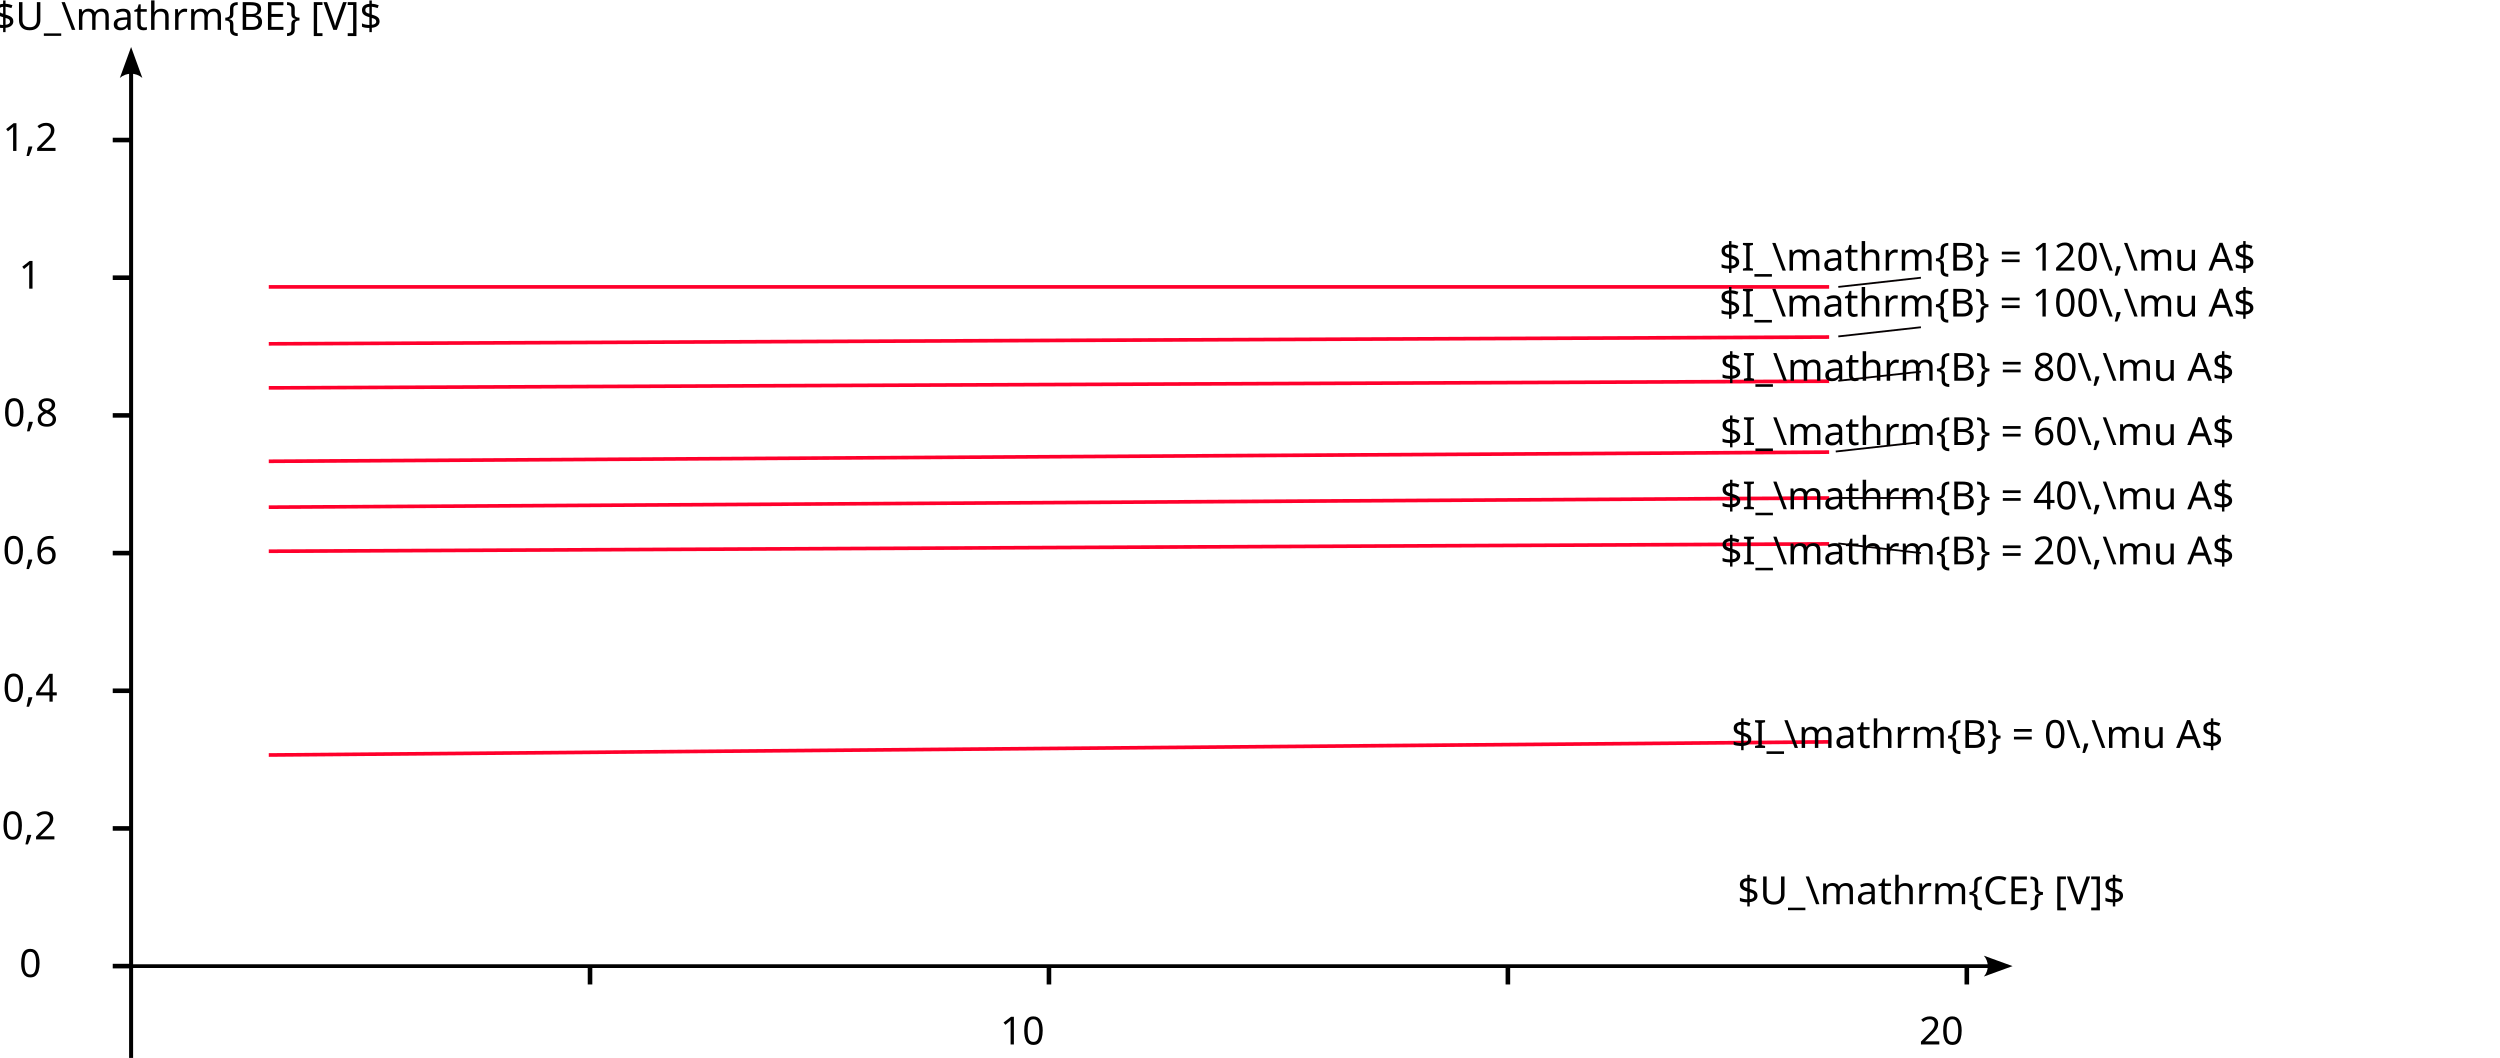
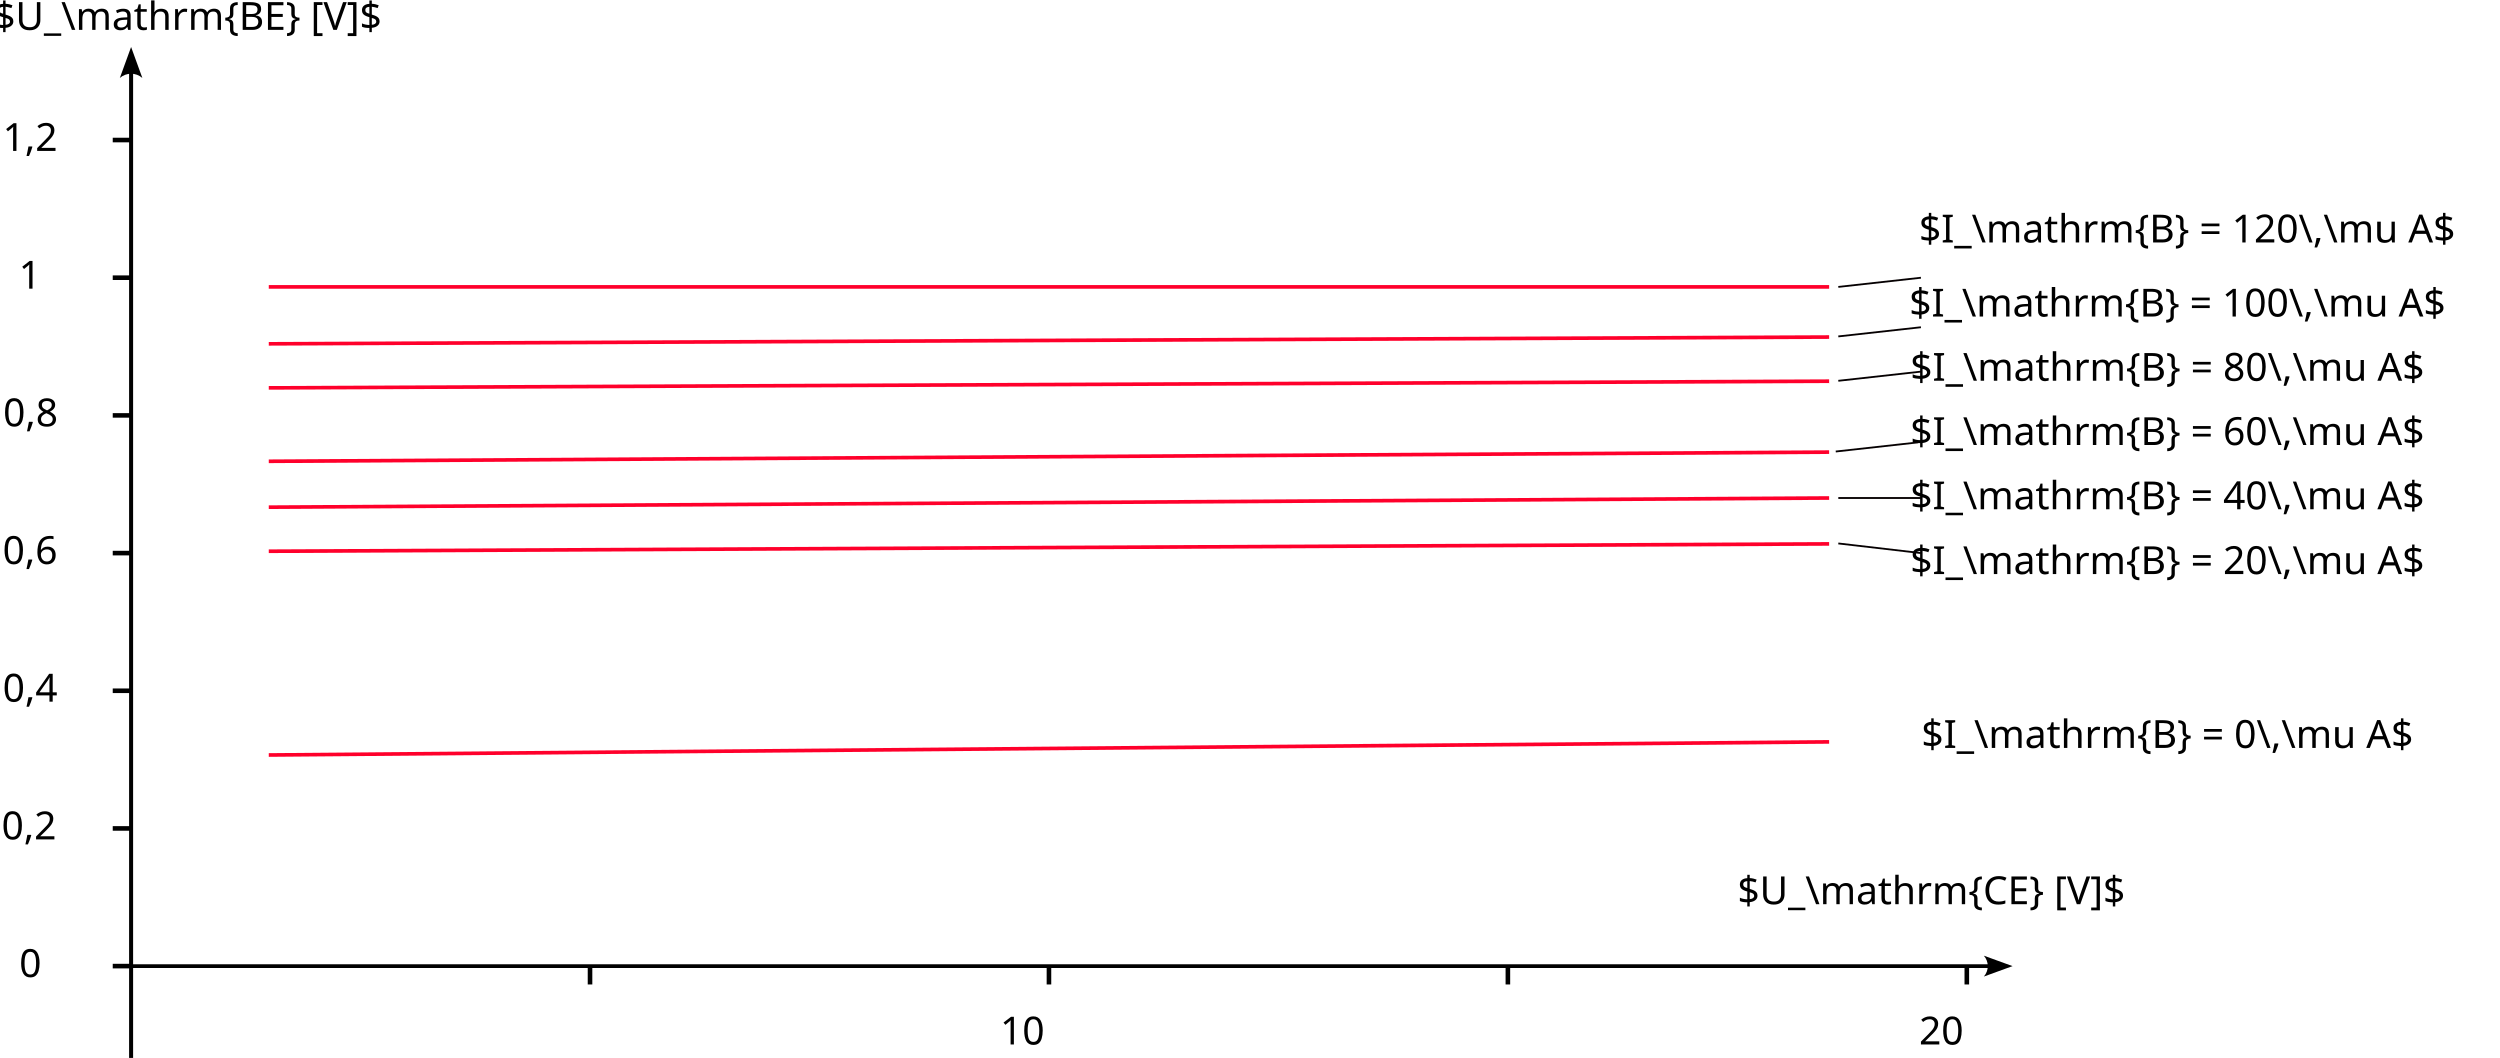
<svg xmlns="http://www.w3.org/2000/svg" width="272.374mm" height="115.258mm" viewBox="0 0 272.374 115.258" version="1.1" id="svg1" xml:space="preserve">
  <defs id="defs1">
    <marker style="overflow:visible" id="ConcaveTriangle" refX="0" refY="0" orient="auto-start-reverse" markerWidth="1" markerHeight="1" viewBox="0 0 1 1" preserveAspectRatio="xMidYMid">
      <path transform="scale(0.7)" d="M -2,-4 9,0 -2,4 c 2,-2.33 2,-5.66 0,-8 z" style="fill:context-stroke;fill-rule:evenodd;stroke:none" id="path7" />
    </marker>
    <rect x="472.753" y="422.85" width="41.78" height="21.92" id="rect26" />
  </defs>
  <g id="layer1" transform="translate(4.282765,-29.74231)">
    <text xml:space="preserve" transform="scale(0.2645833)" id="text26" style="font-size:16px;line-height:22.677px;font-family:sans-serif;-inkscape-font-specification:sans-serif;text-align:center;letter-spacing:0px;word-spacing:0px;white-space:pre;shape-inside:url(#rect26);display:inline;fill:none;fill-opacity:1;fill-rule:evenodd;stroke:#000000;stroke-width:0.945;stroke-linejoin:round;stroke-miterlimit:0;stroke-dasharray:none;stroke-opacity:1" />
    <g id="use30-1-4-2" transform="matrix(0.5157616,0,0,0.5157616,65.61624,5.738945)">
      <path style="fill:#000000;fill-rule:evenodd;stroke:#000000;stroke-width:0.849;stroke-linejoin:round;stroke-miterlimit:0;stroke-dasharray:none;marker-start:url(#ConcaveTriangle)" d="M -107.833,61.815 V 270.011" id="path1" />
      <path style="fill:#000000;fill-rule:evenodd;stroke:#000000;stroke-width:0.787;stroke-linejoin:round;stroke-miterlimit:0;stroke-dasharray:none;marker-end:url(#ConcaveTriangle)" d="M -107.833,250.622 H 284.648" id="path2" />
      <text xml:space="preserve" style="font-size:8.208px;line-height:13.572px;font-family:sans-serif;-inkscape-font-specification:sans-serif;text-align:center;letter-spacing:0px;word-spacing:0px;text-anchor:middle;fill:#000000;fill-opacity:1;fill-rule:evenodd;stroke:none;stroke-width:0.969;stroke-linejoin:round;stroke-miterlimit:0;stroke-dasharray:none;stroke-opacity:1" x="-88.444" y="52.856" id="text24">
        <tspan id="tspan24" style="stroke-width:0.969" x="-88.444" y="52.856">$U_\mathrm{BE} [V]$</tspan>
      </text>
      <text xml:space="preserve" style="font-size:8.208px;line-height:13.572px;font-family:sans-serif;-inkscape-font-specification:sans-serif;text-align:center;letter-spacing:0px;word-spacing:0px;text-anchor:middle;fill:#000000;fill-opacity:1;fill-rule:evenodd;stroke:none;stroke-width:0.969;stroke-linejoin:round;stroke-miterlimit:0;stroke-dasharray:none;stroke-opacity:1" x="279.917" y="237.549" id="text25">
        <tspan id="tspan25" style="stroke-width:0.969" x="279.917" y="237.549">$U_\mathrm{CE} [V]$</tspan>
      </text>
      <path style="fill:#000000;fill-rule:evenodd;stroke:#000000;stroke-width:0.969;stroke-linejoin:round;stroke-miterlimit:0;stroke-opacity:1" d="m -111.711,192.455 h 3.878" id="path14" />
      <path style="fill:#000000;fill-rule:evenodd;stroke:#000000;stroke-width:0.969;stroke-linejoin:round;stroke-miterlimit:0;stroke-opacity:1" d="m -111.711,134.289 h 3.878" id="path17" />
      <path style="fill:#000000;fill-rule:evenodd;stroke:#000000;stroke-width:0.969;stroke-linejoin:round;stroke-miterlimit:0;stroke-opacity:1" d="m -111.711,163.372 h 3.878" id="path18" />
      <path style="fill:#000000;fill-rule:evenodd;stroke:#000000;stroke-width:0.969;stroke-linejoin:round;stroke-miterlimit:0;stroke-opacity:1" d="M -107.833,221.539 H -111.711" id="path19" />
      <path style="fill:#000000;fill-rule:evenodd;stroke:#000000;stroke-width:0.969;stroke-linejoin:round;stroke-miterlimit:0;stroke-opacity:1" d="m -111.711,76.122 h 3.878" id="path16-1" />
      <path style="fill:#000000;fill-rule:evenodd;stroke:#000000;stroke-width:0.969;stroke-linejoin:round;stroke-miterlimit:0;stroke-opacity:1" d="m -111.711,250.622 h 3.878" id="path16-0-5" />
      <path style="fill:#000000;fill-rule:evenodd;stroke:#000000;stroke-width:0.969;stroke-linejoin:round;stroke-miterlimit:0;stroke-opacity:1" d="m -111.711,105.206 h 3.878" id="path16-0-8" />
      <text xml:space="preserve" style="font-size:8.208px;line-height:13.572px;font-family:sans-serif;-inkscape-font-specification:sans-serif;text-align:center;letter-spacing:0px;word-spacing:0px;text-anchor:middle;fill:#000000;fill-rule:evenodd;stroke:none;stroke-width:0.969;stroke-linejoin:round;stroke-miterlimit:0;stroke-opacity:1" x="-121.648" y="252.93" id="text19">
        <tspan id="tspan19" style="stroke:none;stroke-width:0.969" x="-121.648" y="252.93">0</tspan>
      </text>
      <text xml:space="preserve" style="font-size:8.208px;line-height:13.572px;font-family:sans-serif;-inkscape-font-specification:sans-serif;text-align:center;letter-spacing:0px;word-spacing:0px;text-anchor:middle;fill:#000000;fill-rule:evenodd;stroke:none;stroke-width:0.969;stroke-linejoin:round;stroke-miterlimit:0;stroke-opacity:1" x="-121.696" y="194.766" id="text21">
        <tspan id="tspan21" style="stroke-width:0.969" x="-121.696" y="194.766">0,4</tspan>
      </text>
      <text xml:space="preserve" style="font-size:8.208px;line-height:13.572px;font-family:sans-serif;-inkscape-font-specification:sans-serif;text-align:center;letter-spacing:0px;word-spacing:0px;text-anchor:middle;fill:#000000;fill-rule:evenodd;stroke:none;stroke-width:0.969;stroke-linejoin:round;stroke-miterlimit:0;stroke-opacity:1" x="-121.6" y="136.599" id="text22">
        <tspan id="tspan22" style="stroke-width:0.969" x="-121.6" y="136.599">0,8</tspan>
      </text>
      <text xml:space="preserve" style="font-size:8.208px;line-height:13.572px;font-family:sans-serif;-inkscape-font-specification:sans-serif;text-align:center;letter-spacing:0px;word-spacing:0px;text-anchor:middle;fill:#000000;fill-rule:evenodd;stroke:none;stroke-width:0.969;stroke-linejoin:round;stroke-miterlimit:0;stroke-opacity:1" x="-121.696" y="78.427" id="text23">
        <tspan id="tspan23" style="stroke-width:0.969" x="-121.696" y="78.427">1,2</tspan>
      </text>
      <text xml:space="preserve" style="font-size:8.208px;line-height:13.572px;font-family:sans-serif;-inkscape-font-specification:sans-serif;text-align:center;letter-spacing:0px;word-spacing:0px;text-anchor:middle;fill:#000000;fill-rule:evenodd;stroke:none;stroke-width:0.969;stroke-linejoin:round;stroke-miterlimit:0;stroke-opacity:1" x="-119.669" y="174.834" id="text27">
        <tspan id="tspan26" style="stroke-width:0.969" x="-119.669" y="174.834" />
      </text>
      <text xml:space="preserve" style="font-size:8.208px;line-height:13.572px;font-family:sans-serif;-inkscape-font-specification:sans-serif;text-align:center;letter-spacing:0px;word-spacing:0px;text-anchor:middle;fill:#000000;fill-opacity:1;fill-rule:evenodd;stroke:none;stroke-width:0.969;stroke-linejoin:round;stroke-miterlimit:0;stroke-dasharray:none;stroke-opacity:1" x="-121.748" y="107.514" id="text44-5">
        <tspan id="tspan44-4" style="fill:#000000;fill-opacity:1;stroke:none;stroke-width:0.969" x="-121.748" y="107.514">1</tspan>
      </text>
      <text xml:space="preserve" style="font-size:8.208px;line-height:13.572px;font-family:sans-serif;-inkscape-font-specification:sans-serif;text-align:center;letter-spacing:0px;word-spacing:0px;text-anchor:middle;fill:#000000;fill-opacity:1;fill-rule:evenodd;stroke:none;stroke-width:0.969;stroke-linejoin:round;stroke-miterlimit:0;stroke-dasharray:none;stroke-opacity:1" x="-121.708" y="165.683" id="text44-59">
        <tspan id="tspan44-43" style="fill:#000000;fill-opacity:1;stroke:none;stroke-width:0.969" x="-121.708" y="165.683">0,6</tspan>
      </text>
      <text xml:space="preserve" style="font-size:8.208px;line-height:13.572px;font-family:sans-serif;-inkscape-font-specification:sans-serif;text-align:center;letter-spacing:0px;word-spacing:0px;text-anchor:middle;fill:#000000;fill-opacity:1;fill-rule:evenodd;stroke:none;stroke-width:0.969;stroke-linejoin:round;stroke-miterlimit:0;stroke-dasharray:none;stroke-opacity:1" x="-121.93" y="223.847" id="text44-4">
        <tspan id="tspan44-3" style="fill:#000000;fill-opacity:1;stroke:none;stroke-width:0.969" x="-121.93" y="223.847">0,2</tspan>
      </text>
      <path style="fill:#000000;fill-opacity:1;fill-rule:evenodd;stroke:#000000;stroke-width:0.969;stroke-linejoin:round;stroke-miterlimit:0;stroke-dasharray:none;stroke-opacity:1" d="m 86.055,250.622 v 3.878" id="path47" />
      <path style="fill:#000000;fill-opacity:1;fill-rule:evenodd;stroke:#000000;stroke-width:0.969;stroke-linejoin:round;stroke-miterlimit:0;stroke-dasharray:none;stroke-opacity:1" d="m -10.889,250.622 v 3.878" id="path47-2" />
      <path style="fill:#000000;fill-opacity:1;fill-rule:evenodd;stroke:#000000;stroke-width:0.969;stroke-linejoin:round;stroke-miterlimit:0;stroke-dasharray:none;stroke-opacity:1" d="m 182.999,250.622 v 3.878" id="path47-8" />
      <path style="fill:#000000;fill-opacity:1;fill-rule:evenodd;stroke:#000000;stroke-width:0.969;stroke-linejoin:round;stroke-miterlimit:0;stroke-dasharray:none;stroke-opacity:1" d="m 279.943,250.622 v 3.878" id="path47-0" />
      <path style="fill:none;fill-rule:evenodd;stroke:#ff002b;stroke-width:0.776;stroke-linejoin:round;stroke-miterlimit:0;stroke-dasharray:none;stroke-opacity:1" d="M -78.75,107.145 H 250.86" id="path5" />
      <path style="fill:none;fill-rule:evenodd;stroke:#ff002b;stroke-width:0.776;stroke-linejoin:round;stroke-miterlimit:0;stroke-dasharray:none;stroke-opacity:1" d="M -78.75,119.166 250.86,117.739" id="path5-8" />
      <path style="fill:none;fill-rule:evenodd;stroke:#ff002b;stroke-width:0.776;stroke-linejoin:round;stroke-miterlimit:0;stroke-dasharray:none;stroke-opacity:1" d="M -78.75,128.472 250.86,127.062" id="path5-7" />
      <path style="fill:none;fill-rule:evenodd;stroke:#ff002b;stroke-width:0.776;stroke-linejoin:round;stroke-miterlimit:0;stroke-dasharray:none;stroke-opacity:1" d="M -78.75,143.983 250.86,142.044" id="path5-77" />
      <path style="fill:none;fill-rule:evenodd;stroke:#ff002b;stroke-width:0.776;stroke-linejoin:round;stroke-miterlimit:0;stroke-dasharray:none;stroke-opacity:1" d="M -78.75,153.678 250.86,151.739" id="path5-5" />
      <path style="fill:none;fill-rule:evenodd;stroke:#ff002b;stroke-width:0.776;stroke-linejoin:round;stroke-miterlimit:0;stroke-dasharray:none;stroke-opacity:1" d="m -78.75,162.984 329.61,-1.551" id="path5-4" />
      <path style="fill:none;fill-rule:evenodd;stroke:#ff002b;stroke-width:0.776;stroke-linejoin:round;stroke-miterlimit:0;stroke-dasharray:none;stroke-opacity:1" d="M -78.75,206.027 250.86,203.255" id="path5-51" />
    </g>
    <text xml:space="preserve" style="font-size:4.233px;line-height:7px;font-family:sans-serif;-inkscape-font-specification:sans-serif;text-align:center;letter-spacing:0px;word-spacing:0px;text-anchor:middle;fill:#000000;fill-opacity:1;fill-rule:evenodd;stroke:none;stroke-width:0.5;stroke-linejoin:round;stroke-miterlimit:0;stroke-dasharray:none;stroke-opacity:1" x="209.973" y="143.539" id="text39">
      <tspan id="tspan39" style="fill:#000000;fill-opacity:1;stroke:none;stroke-width:0.5" x="209.973" y="143.539">20</tspan>
    </text>
    <text xml:space="preserve" style="font-size:4.233px;line-height:7px;font-family:sans-serif;-inkscape-font-specification:sans-serif;text-align:center;letter-spacing:0px;word-spacing:0px;text-anchor:middle;fill:#000000;fill-opacity:1;fill-rule:evenodd;stroke:none;stroke-width:0.5;stroke-linejoin:round;stroke-miterlimit:0;stroke-dasharray:none;stroke-opacity:1" x="109.852" y="143.538" id="text39-9">
      <tspan id="tspan39-1" style="fill:#000000;fill-opacity:1;stroke:none;stroke-width:0.5" x="109.852" y="143.538">10</tspan>
    </text>
-     <text xml:space="preserve" style="font-size:4.233px;line-height:7px;font-family:sans-serif;-inkscape-font-specification:sans-serif;text-align:center;letter-spacing:0px;word-spacing:0px;text-anchor:middle;fill:#000000;fill-opacity:1;fill-rule:evenodd;stroke:none;stroke-width:0.3;stroke-linejoin:round;stroke-miterlimit:0;stroke-dasharray:none;stroke-opacity:1" x="214.987" y="59.224" id="text7-1-9">
-       <tspan id="tspan7-9-0" style="fill:#000000;fill-opacity:1;stroke:none;stroke-width:0.3;stroke-opacity:1" x="214.987" y="59.224">$I_\mathrm{B} = 120\,\mu A$</tspan>
+     <text xml:space="preserve" style="font-size:4.233px;line-height:7px;font-family:sans-serif;-inkscape-font-specification:sans-serif;text-align:center;letter-spacing:0px;word-spacing:0px;text-anchor:middle;fill:#000000;fill-opacity:1;fill-rule:evenodd;stroke:none;stroke-width:0.3;stroke-linejoin:round;stroke-miterlimit:0;stroke-dasharray:none;stroke-opacity:1" x="236.757" y="56.158" id="text7-1-9">
+       <tspan id="tspan7-9-0" style="fill:#000000;fill-opacity:1;stroke:none;stroke-width:0.3;stroke-opacity:1" x="236.757" y="56.158">$I_\mathrm{B} = 120\,\mu A$</tspan>
    </text>
-     <text xml:space="preserve" style="font-size:4.233px;line-height:7px;font-family:sans-serif;-inkscape-font-specification:sans-serif;text-align:center;letter-spacing:0px;word-spacing:0px;text-anchor:middle;fill:#000000;fill-opacity:1;fill-rule:evenodd;stroke:none;stroke-width:0.3;stroke-linejoin:round;stroke-miterlimit:0;stroke-dasharray:none;stroke-opacity:1" x="214.987" y="64.224" id="text7-1-9-4">
-       <tspan id="tspan7-9-0-8" style="fill:#000000;fill-opacity:1;stroke:none;stroke-width:0.3;stroke-opacity:1" x="214.987" y="64.224">$I_\mathrm{B} = 100\,\mu A$</tspan>
+     <text xml:space="preserve" style="font-size:4.233px;line-height:7px;font-family:sans-serif;-inkscape-font-specification:sans-serif;text-align:center;letter-spacing:0px;word-spacing:0px;text-anchor:middle;fill:#000000;fill-opacity:1;fill-rule:evenodd;stroke:none;stroke-width:0.3;stroke-linejoin:round;stroke-miterlimit:0;stroke-dasharray:none;stroke-opacity:1" x="235.698" y="64.224" id="text7-1-9-4">
+       <tspan id="tspan7-9-0-8" style="fill:#000000;fill-opacity:1;stroke:none;stroke-width:0.3;stroke-opacity:1" x="235.698" y="64.224">$I_\mathrm{B} = 100\,\mu A$</tspan>
    </text>
-     <g id="g1" transform="translate(-20,20)">
+     <g id="g1" transform="translate(0.7117668,20)">
      <text xml:space="preserve" style="font-size:4.233px;line-height:7px;font-family:sans-serif;-inkscape-font-specification:sans-serif;text-align:center;letter-spacing:0px;word-spacing:0px;text-anchor:middle;fill:#000000;fill-opacity:1;fill-rule:evenodd;stroke:none;stroke-width:0.3;stroke-linejoin:round;stroke-miterlimit:0;stroke-dasharray:none;stroke-opacity:1" x="234.987" y="51.224" id="text7-1-9-3">
        <tspan id="tspan7-9-0-0" style="fill:#000000;fill-opacity:1;stroke:none;stroke-width:0.3;stroke-opacity:1" x="234.987" y="51.224">$I_\mathrm{B} = 80\,\mu A$</tspan>
      </text>
    </g>
-     <g id="g1-5" transform="translate(-20,27)">
+     <g id="g1-5" transform="translate(0.7117668,27)">
      <text xml:space="preserve" style="font-size:4.233px;line-height:7px;font-family:sans-serif;-inkscape-font-specification:sans-serif;text-align:center;letter-spacing:0px;word-spacing:0px;text-anchor:middle;fill:#000000;fill-opacity:1;fill-rule:evenodd;stroke:none;stroke-width:0.3;stroke-linejoin:round;stroke-miterlimit:0;stroke-dasharray:none;stroke-opacity:1" x="234.987" y="51.224" id="text7-1-9-9">
        <tspan id="tspan7-9-0-7" style="fill:#000000;fill-opacity:1;stroke:none;stroke-width:0.3;stroke-opacity:1" x="234.987" y="51.224">$I_\mathrm{B} = 60\,\mu A$</tspan>
      </text>
    </g>
-     <g id="g1-8" transform="translate(-20,34.00001)">
+     <g id="g1-8" transform="translate(0.7117668,34.00001)">
      <text xml:space="preserve" style="font-size:4.233px;line-height:7px;font-family:sans-serif;-inkscape-font-specification:sans-serif;text-align:center;letter-spacing:0px;word-spacing:0px;text-anchor:middle;fill:#000000;fill-opacity:1;fill-rule:evenodd;stroke:none;stroke-width:0.3;stroke-linejoin:round;stroke-miterlimit:0;stroke-dasharray:none;stroke-opacity:1" x="234.987" y="51.224" id="text7-1-9-8">
        <tspan id="tspan7-9-0-9" style="fill:#000000;fill-opacity:1;stroke:none;stroke-width:0.3;stroke-opacity:1" x="234.987" y="51.224">$I_\mathrm{B} = 40\,\mu A$</tspan>
      </text>
    </g>
-     <g id="g1-52" transform="translate(-20,40.00001)">
+     <g id="g1-52" transform="translate(0.7117668,41.05834)">
      <text xml:space="preserve" style="font-size:4.233px;line-height:7px;font-family:sans-serif;-inkscape-font-specification:sans-serif;text-align:center;letter-spacing:0px;word-spacing:0px;text-anchor:middle;fill:#000000;fill-opacity:1;fill-rule:evenodd;stroke:none;stroke-width:0.3;stroke-linejoin:round;stroke-miterlimit:0;stroke-dasharray:none;stroke-opacity:1" x="234.987" y="51.224" id="text7-1-9-1">
        <tspan id="tspan7-9-0-72" style="fill:#000000;fill-opacity:1;stroke:none;stroke-width:0.3;stroke-opacity:1" x="234.987" y="51.224">$I_\mathrm{B} = 20\,\mu A$</tspan>
      </text>
    </g>
-     <g id="g1-4" transform="translate(-19.99999,60.00001)">
+     <g id="g1-4" transform="translate(0.7117678,60.00001)">
      <text xml:space="preserve" style="font-size:4.233px;line-height:7px;font-family:sans-serif;-inkscape-font-specification:sans-serif;text-align:center;letter-spacing:0px;word-spacing:0px;text-anchor:middle;fill:#000000;fill-opacity:1;fill-rule:evenodd;stroke:none;stroke-width:0.3;stroke-linejoin:round;stroke-miterlimit:0;stroke-dasharray:none;stroke-opacity:1" x="234.987" y="51.224" id="text7-1-9-7">
        <tspan id="tspan7-9-0-6" style="fill:#000000;fill-opacity:1;stroke:none;stroke-width:0.3;stroke-opacity:1" x="234.987" y="51.224">$I_\mathrm{B} = 0\,\mu A$</tspan>
      </text>
    </g>
    <path style="fill:none;fill-rule:evenodd;stroke:#050001;stroke-width:0.2;stroke-linejoin:round;stroke-miterlimit:0;stroke-dasharray:none;stroke-opacity:1;fill-opacity:1" d="m 196,61 9,-1" id="path6" />
    <path style="fill:none;fill-opacity:1;fill-rule:evenodd;stroke:#050001;stroke-width:0.2;stroke-linejoin:round;stroke-miterlimit:0;stroke-dasharray:none;stroke-opacity:1" d="m 196,66.395 9,-1" id="path6-7" />
    <path style="fill:none;fill-opacity:1;fill-rule:evenodd;stroke:#050001;stroke-width:0.2;stroke-linejoin:round;stroke-miterlimit:0;stroke-dasharray:none;stroke-opacity:1" d="m 196,71.23 9,-1" id="path6-0" />
    <path style="fill:none;fill-opacity:1;fill-rule:evenodd;stroke:#050001;stroke-width:0.2;stroke-linejoin:round;stroke-miterlimit:0;stroke-dasharray:none;stroke-opacity:1" d="m 195.72,78.935 9,-1" id="path6-4" />
    <path style="fill:none;fill-opacity:1;fill-rule:evenodd;stroke:#050001;stroke-width:0.2;stroke-linejoin:round;stroke-miterlimit:0;stroke-dasharray:none;stroke-opacity:1" d="m 196,84 9,0" id="path6-8" />
    <path style="fill:none;fill-opacity:1;fill-rule:evenodd;stroke:#050001;stroke-width:0.2;stroke-linejoin:round;stroke-miterlimit:0;stroke-dasharray:none;stroke-opacity:1" d="m 196,88.951 9,1.049" id="path6-2" />
  </g>
</svg>
